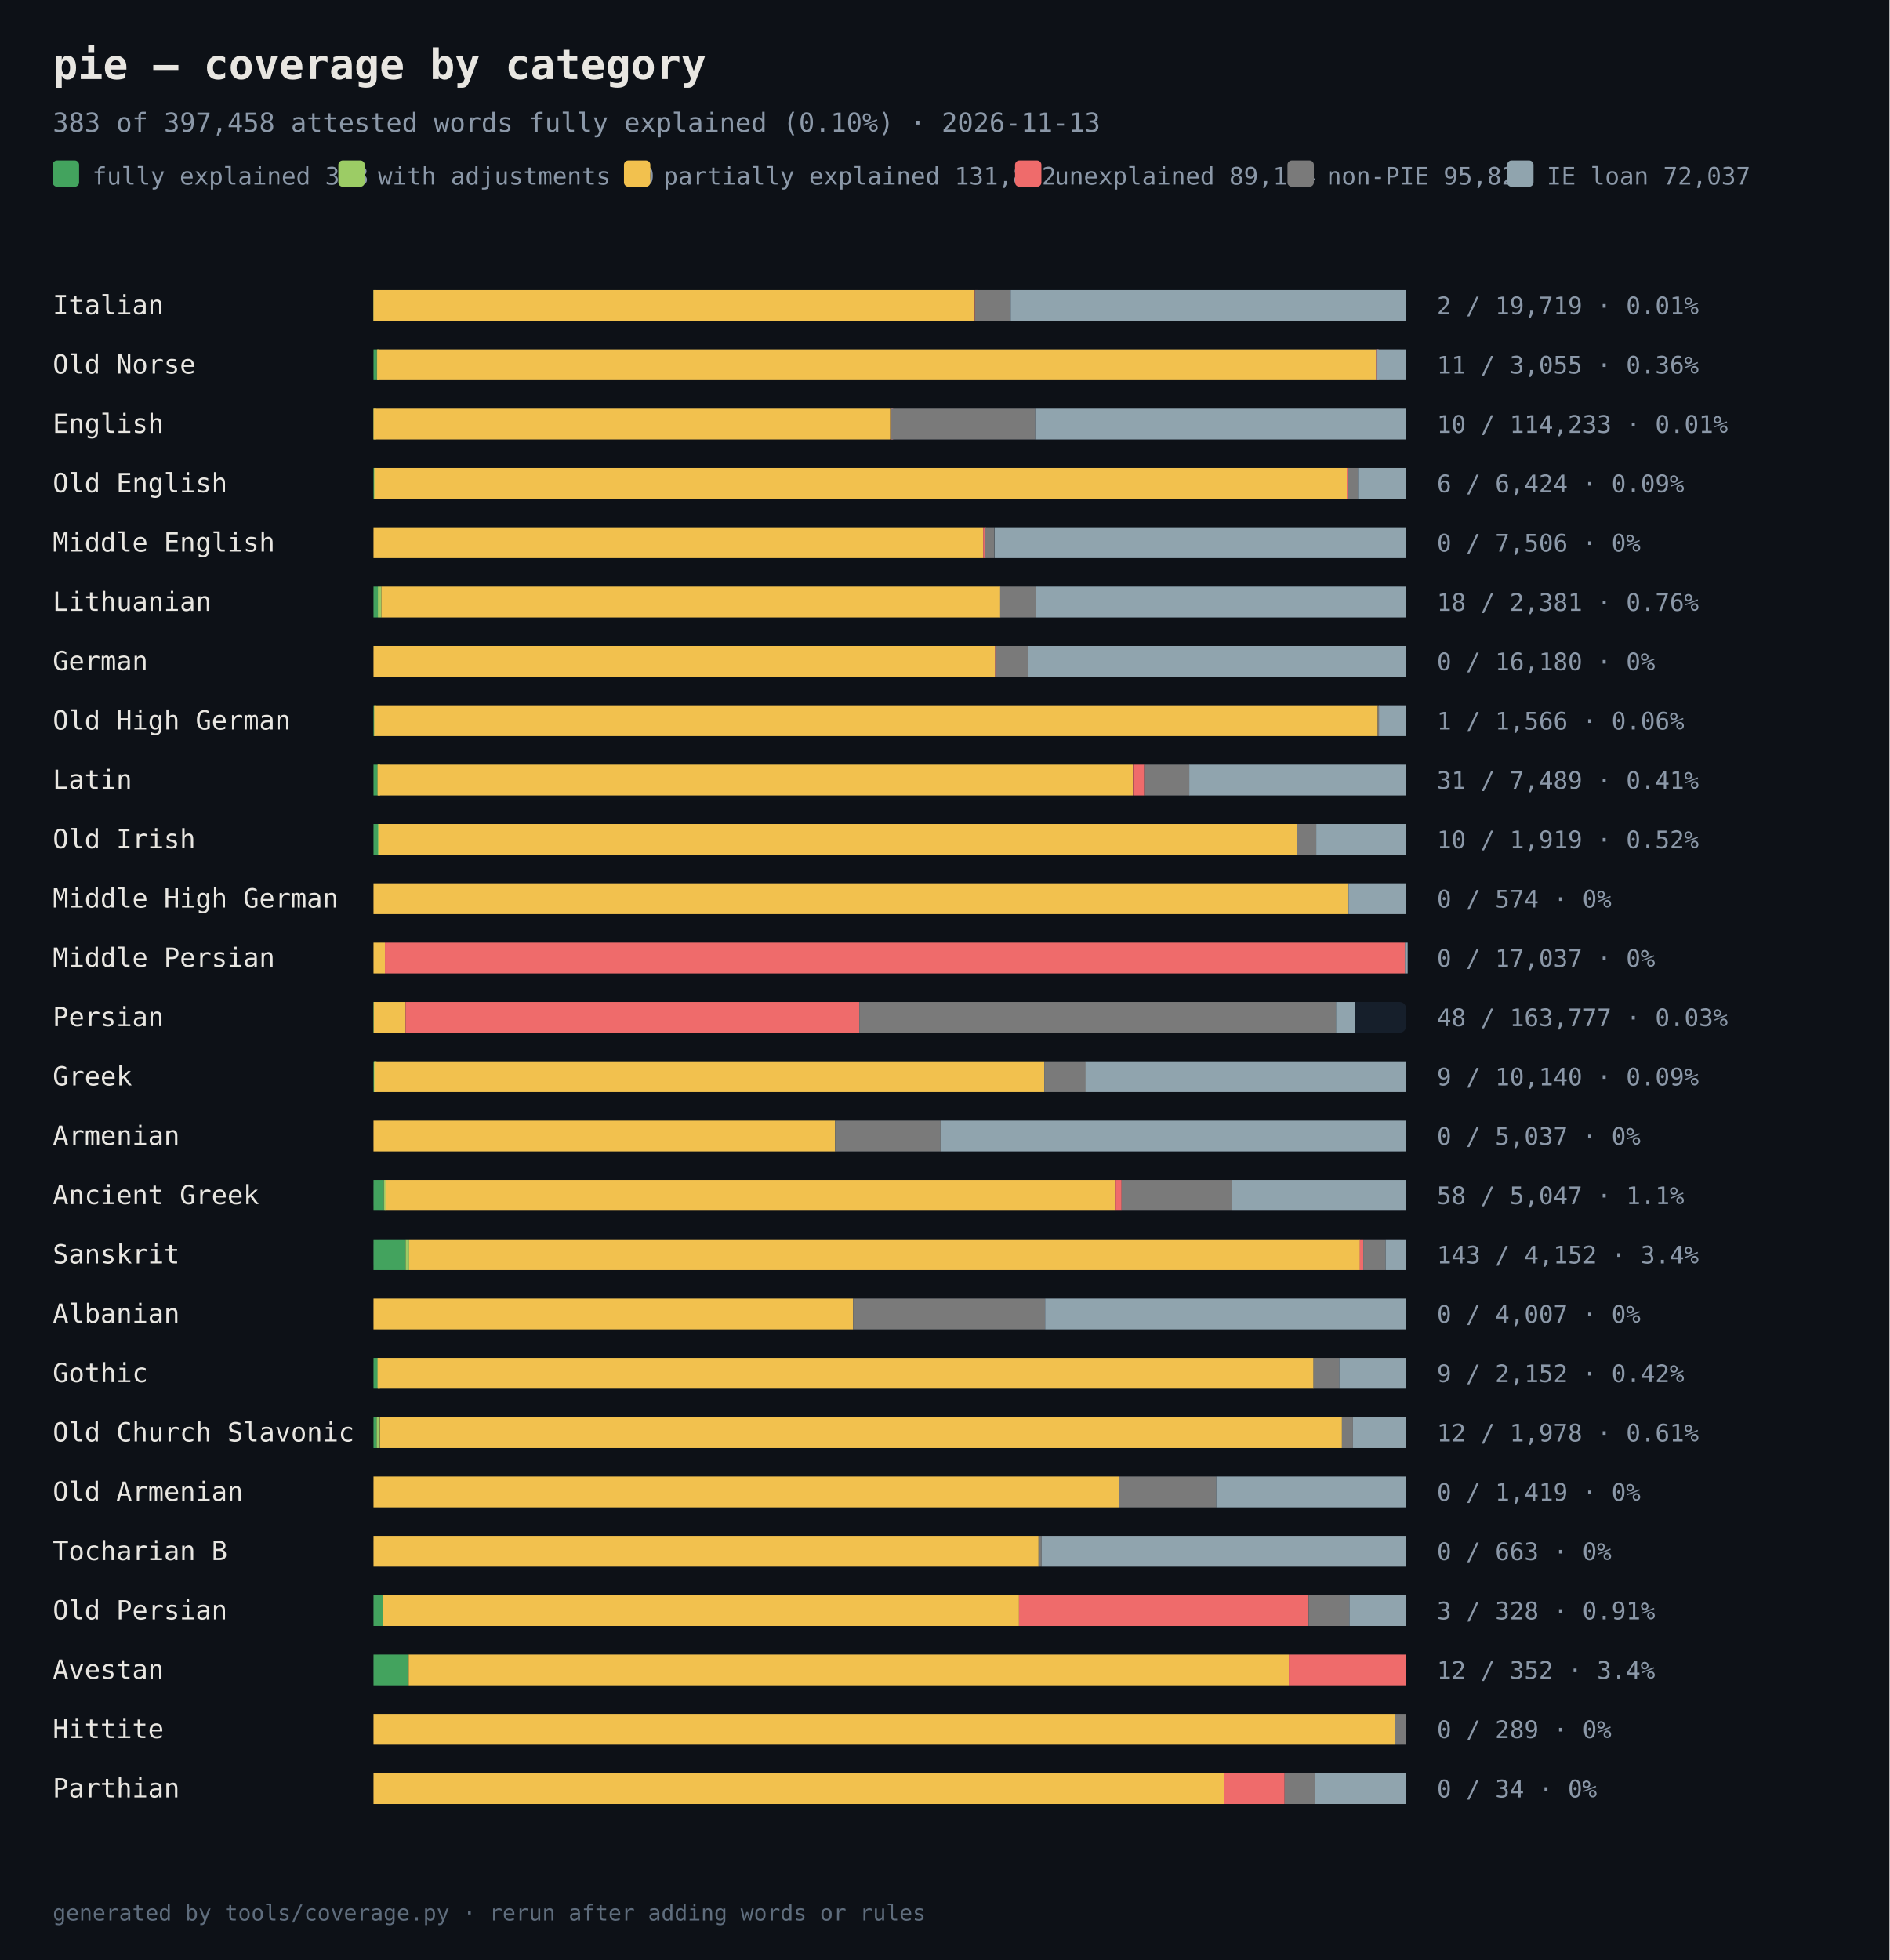
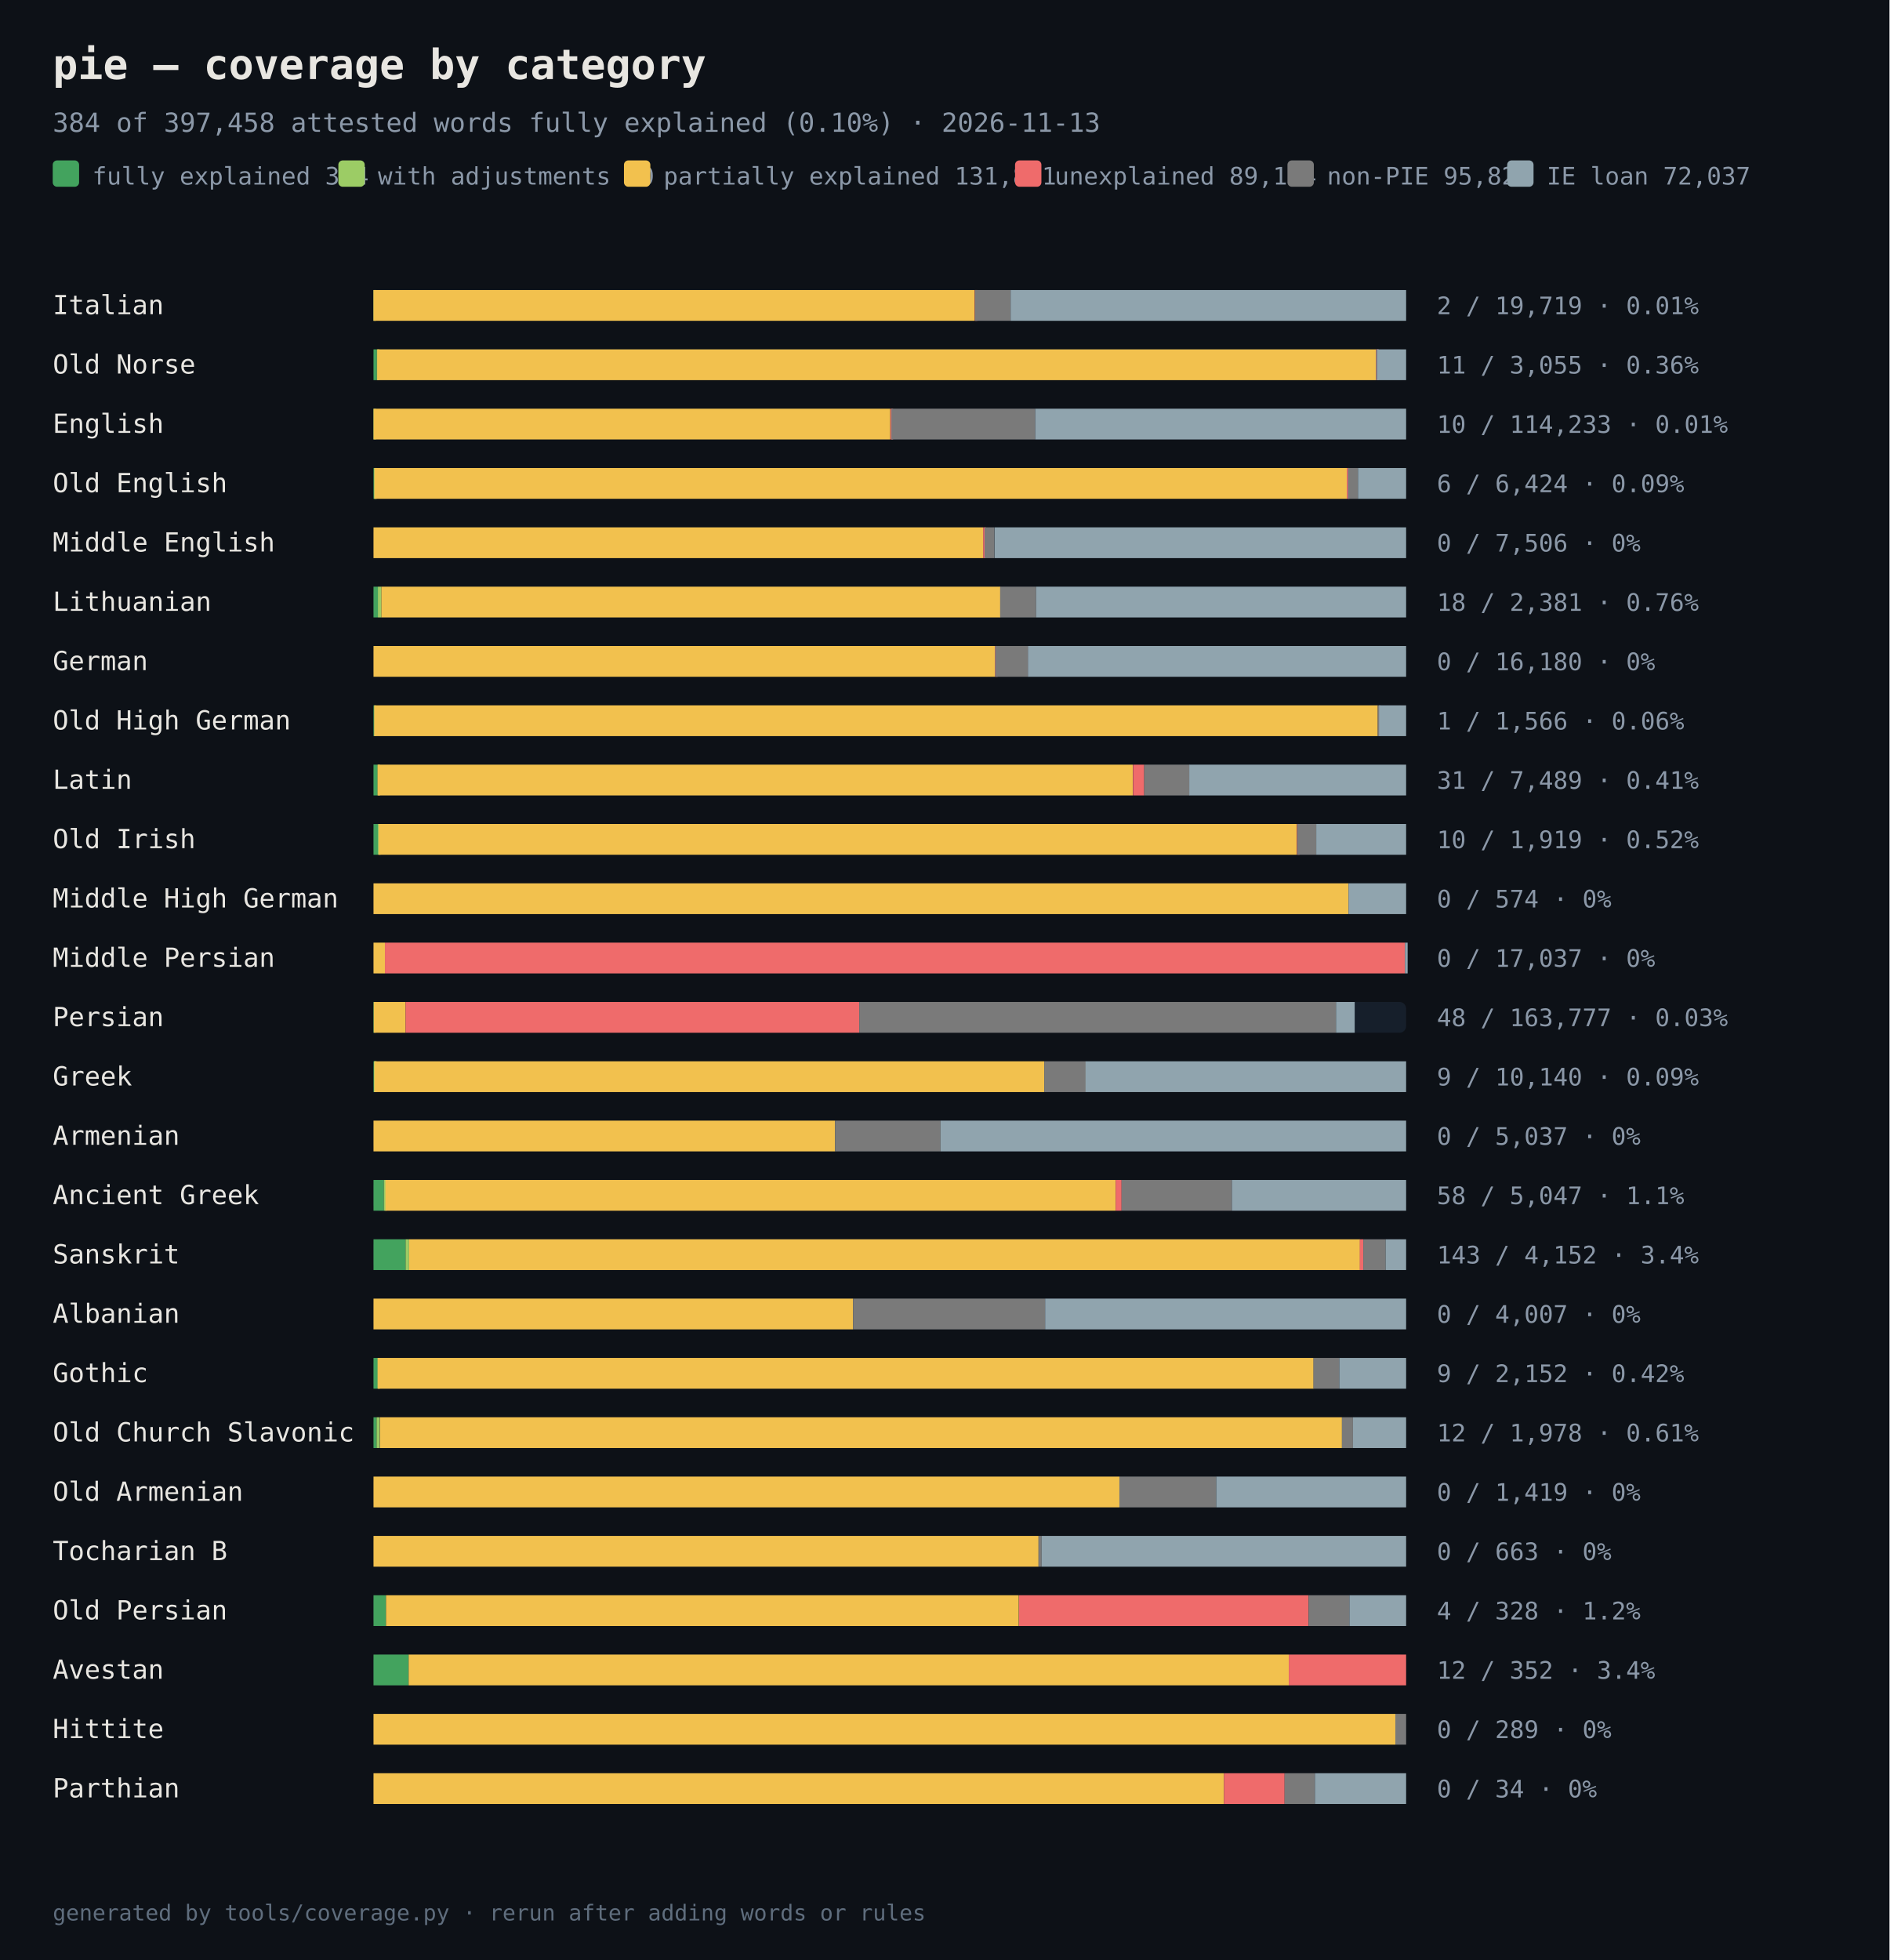
<svg xmlns="http://www.w3.org/2000/svg" width="860" height="892" viewBox="0 0 860 892" font-family="ui-monospace,SFMono-Regular,Menlo,monospace">
  <rect width="860" height="892" fill="#0d1117" />
  <text x="24" y="36" fill="#e8e6e1" font-size="19" font-weight="600">pie — coverage by category</text>
-   <text x="24" y="60" fill="#8b98a8" font-size="12">383 of 397,458 attested words fully explained (0.10%) · 2026-11-13</text>
+   <text x="24" y="60" fill="#8b98a8" font-size="12">384 of 397,458 attested words fully explained (0.10%) · 2026-11-13</text>
  <rect x="24" y="73" width="12" height="12" fill="#43a35e" rx="2" />
-   <text x="42" y="84" fill="#8b98a8" font-size="11">fully explained 333</text>
+   <text x="42" y="84" fill="#8b98a8" font-size="11">fully explained 334</text>
  <rect x="154" y="73" width="12" height="12" fill="#9ccc65" rx="2" />
  <text x="172" y="84" fill="#8b98a8" font-size="11">with adjustments 50</text>
  <rect x="284" y="73" width="12" height="12" fill="#f2c14e" rx="2" />
-   <text x="302" y="84" fill="#8b98a8" font-size="11">partially explained 131,882</text>
+   <text x="302" y="84" fill="#8b98a8" font-size="11">partially explained 131,881</text>
  <rect x="462" y="73" width="12" height="12" fill="#ef6b6b" rx="2" />
  <text x="480" y="84" fill="#8b98a8" font-size="11">unexplained 89,174</text>
  <rect x="586" y="73" width="12" height="12" fill="#7a7a7a" rx="2" />
  <text x="604" y="84" fill="#8b98a8" font-size="11">non-PIE 95,828</text>
  <rect x="686" y="73" width="12" height="12" fill="#90a4ae" rx="2" />
  <text x="704" y="84" fill="#8b98a8" font-size="11">IE loan 72,037</text>
  <text x="24" y="143" fill="#e8e6e1" font-size="12">Italian</text>
  <rect x="170" y="132" width="470" height="14" fill="#161f2b" rx="3" />
  <rect x="170.0" y="132" width="1.2" height="14" fill="#9ccc65" />
  <rect x="170.0" y="132" width="273.6" height="14" fill="#f2c14e" />
  <rect x="443.7" y="132" width="1.2" height="14" fill="#ef6b6b" />
  <rect x="443.8" y="132" width="16.2" height="14" fill="#7a7a7a" />
  <rect x="460.0" y="132" width="180.0" height="14" fill="#90a4ae" />
  <text x="654" y="143" fill="#8b98a8" font-size="11">2 / 19,719 · 0.01%</text>
  <text x="24" y="170" fill="#e8e6e1" font-size="12">Old Norse</text>
  <rect x="170" y="159" width="470" height="14" fill="#161f2b" rx="3" />
  <rect x="170.0" y="159" width="1.5" height="14" fill="#43a35e" />
  <rect x="171.5" y="159" width="1.2" height="14" fill="#9ccc65" />
  <rect x="171.7" y="159" width="454.5" height="14" fill="#f2c14e" />
  <rect x="626.2" y="159" width="1.2" height="14" fill="#ef6b6b" />
  <rect x="626.3" y="159" width="1.2" height="14" fill="#7a7a7a" />
  <rect x="626.9" y="159" width="13.1" height="14" fill="#90a4ae" />
  <text x="654" y="170" fill="#8b98a8" font-size="11">11 / 3,055 · 0.36%</text>
  <text x="24" y="197" fill="#e8e6e1" font-size="12">English</text>
  <rect x="170" y="186" width="470" height="14" fill="#161f2b" rx="3" />
  <rect x="170.0" y="186" width="1.2" height="14" fill="#43a35e" />
  <rect x="170.0" y="186" width="235.2" height="14" fill="#f2c14e" />
  <rect x="405.3" y="186" width="1.2" height="14" fill="#ef6b6b" />
  <rect x="405.7" y="186" width="65.5" height="14" fill="#7a7a7a" />
  <rect x="471.2" y="186" width="168.8" height="14" fill="#90a4ae" />
  <text x="654" y="197" fill="#8b98a8" font-size="11">10 / 114,233 · 0.01%</text>
  <text x="24" y="224" fill="#e8e6e1" font-size="12">Old English</text>
  <rect x="170" y="213" width="470" height="14" fill="#161f2b" rx="3" />
  <rect x="170.0" y="213" width="1.2" height="14" fill="#43a35e" />
  <rect x="170.3" y="213" width="1.2" height="14" fill="#9ccc65" />
  <rect x="170.4" y="213" width="442.6" height="14" fill="#f2c14e" />
  <rect x="613.0" y="213" width="1.2" height="14" fill="#ef6b6b" />
  <rect x="613.5" y="213" width="4.6" height="14" fill="#7a7a7a" />
  <rect x="618.1" y="213" width="21.9" height="14" fill="#90a4ae" />
  <text x="654" y="224" fill="#8b98a8" font-size="11">6 / 6,424 · 0.09%</text>
  <text x="24" y="251" fill="#e8e6e1" font-size="12">Middle English</text>
  <rect x="170" y="240" width="470" height="14" fill="#161f2b" rx="3" />
  <rect x="170.0" y="240" width="277.5" height="14" fill="#f2c14e" />
  <rect x="447.5" y="240" width="1.2" height="14" fill="#ef6b6b" />
  <rect x="448.1" y="240" width="4.5" height="14" fill="#7a7a7a" />
  <rect x="452.7" y="240" width="187.3" height="14" fill="#90a4ae" />
  <text x="654" y="251" fill="#8b98a8" font-size="11">0 / 7,506 · 0%</text>
  <text x="24" y="278" fill="#e8e6e1" font-size="12">Lithuanian</text>
  <rect x="170" y="267" width="470" height="14" fill="#161f2b" rx="3" />
  <rect x="170.0" y="267" width="2.0" height="14" fill="#43a35e" />
  <rect x="172.0" y="267" width="1.6" height="14" fill="#9ccc65" />
  <rect x="173.6" y="267" width="281.7" height="14" fill="#f2c14e" />
  <rect x="455.2" y="267" width="16.4" height="14" fill="#7a7a7a" />
  <rect x="471.6" y="267" width="168.4" height="14" fill="#90a4ae" />
  <text x="654" y="278" fill="#8b98a8" font-size="11">18 / 2,381 · 0.76%</text>
  <text x="24" y="305" fill="#e8e6e1" font-size="12">German</text>
  <rect x="170" y="294" width="470" height="14" fill="#161f2b" rx="3" />
  <rect x="170.0" y="294" width="282.9" height="14" fill="#f2c14e" />
  <rect x="452.9" y="294" width="1.2" height="14" fill="#ef6b6b" />
  <rect x="453.0" y="294" width="15.0" height="14" fill="#7a7a7a" />
  <rect x="467.9" y="294" width="172.1" height="14" fill="#90a4ae" />
  <text x="654" y="305" fill="#8b98a8" font-size="11">0 / 16,180 · 0%</text>
  <text x="24" y="332" fill="#e8e6e1" font-size="12">Old High German</text>
  <rect x="170" y="321" width="470" height="14" fill="#161f2b" rx="3" />
  <rect x="170.0" y="321" width="1.2" height="14" fill="#43a35e" />
  <rect x="170.3" y="321" width="456.8" height="14" fill="#f2c14e" />
  <rect x="627.1" y="321" width="1.2" height="14" fill="#7a7a7a" />
  <rect x="627.7" y="321" width="12.3" height="14" fill="#90a4ae" />
  <text x="654" y="332" fill="#8b98a8" font-size="11">1 / 1,566 · 0.06%</text>
  <text x="24" y="359" fill="#e8e6e1" font-size="12">Latin</text>
  <rect x="170" y="348" width="470" height="14" fill="#161f2b" rx="3" />
  <rect x="170.0" y="348" width="1.8" height="14" fill="#43a35e" />
  <rect x="171.8" y="348" width="1.2" height="14" fill="#9ccc65" />
  <rect x="171.9" y="348" width="343.7" height="14" fill="#f2c14e" />
  <rect x="515.7" y="348" width="5.1" height="14" fill="#ef6b6b" />
  <rect x="520.8" y="348" width="20.6" height="14" fill="#7a7a7a" />
  <rect x="541.3" y="348" width="98.7" height="14" fill="#90a4ae" />
  <text x="654" y="359" fill="#8b98a8" font-size="11">31 / 7,489 · 0.41%</text>
  <text x="24" y="386" fill="#e8e6e1" font-size="12">Old Irish</text>
  <rect x="170" y="375" width="470" height="14" fill="#161f2b" rx="3" />
  <rect x="170.0" y="375" width="2.0" height="14" fill="#43a35e" />
  <rect x="172.0" y="375" width="1.2" height="14" fill="#9ccc65" />
  <rect x="172.4" y="375" width="417.8" height="14" fill="#f2c14e" />
  <rect x="590.3" y="375" width="1.2" height="14" fill="#ef6b6b" />
  <rect x="590.5" y="375" width="8.6" height="14" fill="#7a7a7a" />
  <rect x="599.1" y="375" width="40.9" height="14" fill="#90a4ae" />
  <text x="654" y="386" fill="#8b98a8" font-size="11">10 / 1,919 · 0.52%</text>
  <text x="24" y="413" fill="#e8e6e1" font-size="12">Middle High German</text>
  <rect x="170" y="402" width="470" height="14" fill="#161f2b" rx="3" />
  <rect x="170.0" y="402" width="443.8" height="14" fill="#f2c14e" />
  <rect x="613.8" y="402" width="26.2" height="14" fill="#90a4ae" />
  <text x="654" y="413" fill="#8b98a8" font-size="11">0 / 574 · 0%</text>
  <text x="24" y="440" fill="#e8e6e1" font-size="12">Middle Persian</text>
  <rect x="170" y="429" width="470" height="14" fill="#161f2b" rx="3" />
  <rect x="170.0" y="429" width="5.2" height="14" fill="#f2c14e" />
  <rect x="175.2" y="429" width="464.3" height="14" fill="#ef6b6b" />
  <rect x="639.5" y="429" width="1.2" height="14" fill="#90a4ae" />
  <text x="654" y="440" fill="#8b98a8" font-size="11">0 / 17,037 · 0%</text>
  <text x="24" y="467" fill="#e8e6e1" font-size="12">Persian</text>
  <rect x="170" y="456" width="470" height="14" fill="#161f2b" rx="3" />
  <rect x="170.0" y="456" width="1.2" height="14" fill="#43a35e" />
  <rect x="170.1" y="456" width="14.5" height="14" fill="#f2c14e" />
  <rect x="184.6" y="456" width="206.5" height="14" fill="#ef6b6b" />
  <rect x="391.1" y="456" width="217.0" height="14" fill="#7a7a7a" />
  <rect x="608.1" y="456" width="8.5" height="14" fill="#90a4ae" />
  <text x="654" y="467" fill="#8b98a8" font-size="11">48 / 163,777 · 0.03%</text>
  <text x="24" y="494" fill="#e8e6e1" font-size="12">Greek</text>
  <rect x="170" y="483" width="470" height="14" fill="#161f2b" rx="3" />
  <rect x="170.0" y="483" width="1.2" height="14" fill="#43a35e" />
  <rect x="170.2" y="483" width="1.2" height="14" fill="#9ccc65" />
  <rect x="170.4" y="483" width="304.9" height="14" fill="#f2c14e" />
  <rect x="475.3" y="483" width="18.9" height="14" fill="#7a7a7a" />
  <rect x="494.1" y="483" width="145.9" height="14" fill="#90a4ae" />
  <text x="654" y="494" fill="#8b98a8" font-size="11">9 / 10,140 · 0.09%</text>
  <text x="24" y="521" fill="#e8e6e1" font-size="12">Armenian</text>
  <rect x="170" y="510" width="470" height="14" fill="#161f2b" rx="3" />
  <rect x="170.0" y="510" width="210.1" height="14" fill="#f2c14e" />
  <rect x="380.1" y="510" width="48.0" height="14" fill="#7a7a7a" />
  <rect x="428.1" y="510" width="211.9" height="14" fill="#90a4ae" />
  <text x="654" y="521" fill="#8b98a8" font-size="11">0 / 5,037 · 0%</text>
  <text x="24" y="548" fill="#e8e6e1" font-size="12">Ancient Greek</text>
  <rect x="170" y="537" width="470" height="14" fill="#161f2b" rx="3" />
  <rect x="170.0" y="537" width="4.7" height="14" fill="#43a35e" />
  <rect x="174.7" y="537" width="1.2" height="14" fill="#9ccc65" />
  <rect x="175.4" y="537" width="332.4" height="14" fill="#f2c14e" />
  <rect x="507.8" y="537" width="2.7" height="14" fill="#ef6b6b" />
  <rect x="510.5" y="537" width="50.2" height="14" fill="#7a7a7a" />
  <rect x="560.7" y="537" width="79.3" height="14" fill="#90a4ae" />
  <text x="654" y="548" fill="#8b98a8" font-size="11">58 / 5,047 · 1.1%</text>
  <text x="24" y="575" fill="#e8e6e1" font-size="12">Sanskrit</text>
  <rect x="170" y="564" width="470" height="14" fill="#161f2b" rx="3" />
  <rect x="170.0" y="564" width="14.6" height="14" fill="#43a35e" />
  <rect x="184.6" y="564" width="1.6" height="14" fill="#9ccc65" />
  <rect x="186.2" y="564" width="432.8" height="14" fill="#f2c14e" />
  <rect x="618.9" y="564" width="1.6" height="14" fill="#ef6b6b" />
  <rect x="620.5" y="564" width="10.2" height="14" fill="#7a7a7a" />
  <rect x="630.7" y="564" width="9.3" height="14" fill="#90a4ae" />
  <text x="654" y="575" fill="#8b98a8" font-size="11">143 / 4,152 · 3.4%</text>
  <text x="24" y="602" fill="#e8e6e1" font-size="12">Albanian</text>
  <rect x="170" y="591" width="470" height="14" fill="#161f2b" rx="3" />
  <rect x="170.0" y="591" width="218.3" height="14" fill="#f2c14e" />
  <rect x="388.3" y="591" width="87.4" height="14" fill="#7a7a7a" />
  <rect x="475.7" y="591" width="164.3" height="14" fill="#90a4ae" />
  <text x="654" y="602" fill="#8b98a8" font-size="11">0 / 4,007 · 0%</text>
  <text x="24" y="629" fill="#e8e6e1" font-size="12">Gothic</text>
  <rect x="170" y="618" width="470" height="14" fill="#161f2b" rx="3" />
  <rect x="170.0" y="618" width="1.7" height="14" fill="#43a35e" />
  <rect x="171.7" y="618" width="1.2" height="14" fill="#9ccc65" />
  <rect x="172.0" y="618" width="425.9" height="14" fill="#f2c14e" />
  <rect x="597.8" y="618" width="11.8" height="14" fill="#7a7a7a" />
  <rect x="609.6" y="618" width="30.4" height="14" fill="#90a4ae" />
  <text x="654" y="629" fill="#8b98a8" font-size="11">9 / 2,152 · 0.42%</text>
  <text x="24" y="656" fill="#e8e6e1" font-size="12">Old Church Slavonic</text>
  <rect x="170" y="645" width="470" height="14" fill="#161f2b" rx="3" />
  <rect x="170.0" y="645" width="1.4" height="14" fill="#43a35e" />
  <rect x="171.4" y="645" width="1.4" height="14" fill="#9ccc65" />
  <rect x="172.9" y="645" width="437.9" height="14" fill="#f2c14e" />
  <rect x="610.8" y="645" width="5.0" height="14" fill="#7a7a7a" />
  <rect x="615.8" y="645" width="24.2" height="14" fill="#90a4ae" />
  <text x="654" y="656" fill="#8b98a8" font-size="11">12 / 1,978 · 0.61%</text>
  <text x="24" y="683" fill="#e8e6e1" font-size="12">Old Armenian</text>
  <rect x="170" y="672" width="470" height="14" fill="#161f2b" rx="3" />
  <rect x="170.0" y="672" width="339.5" height="14" fill="#f2c14e" />
  <rect x="509.5" y="672" width="44.1" height="14" fill="#7a7a7a" />
  <rect x="553.6" y="672" width="86.4" height="14" fill="#90a4ae" />
  <text x="654" y="683" fill="#8b98a8" font-size="11">0 / 1,419 · 0%</text>
  <text x="24" y="710" fill="#e8e6e1" font-size="12">Tocharian B</text>
  <rect x="170" y="699" width="470" height="14" fill="#161f2b" rx="3" />
  <rect x="170.0" y="699" width="302.7" height="14" fill="#f2c14e" />
  <rect x="472.7" y="699" width="1.4" height="14" fill="#7a7a7a" />
  <rect x="474.1" y="699" width="165.9" height="14" fill="#90a4ae" />
  <text x="654" y="710" fill="#8b98a8" font-size="11">0 / 663 · 0%</text>
  <text x="24" y="737" fill="#e8e6e1" font-size="12">Old Persian</text>
  <rect x="170" y="726" width="470" height="14" fill="#161f2b" rx="3" />
-   <rect x="170.0" y="726" width="4.3" height="14" fill="#43a35e" />
-   <rect x="174.3" y="726" width="289.5" height="14" fill="#f2c14e" />
+   <rect x="170.0" y="726" width="5.7" height="14" fill="#43a35e" />
+   <rect x="175.7" y="726" width="288.0" height="14" fill="#f2c14e" />
  <rect x="463.8" y="726" width="131.8" height="14" fill="#ef6b6b" />
  <rect x="595.6" y="726" width="18.6" height="14" fill="#7a7a7a" />
  <rect x="614.2" y="726" width="25.8" height="14" fill="#90a4ae" />
-   <text x="654" y="737" fill="#8b98a8" font-size="11">3 / 328 · 0.91%</text>
+   <text x="654" y="737" fill="#8b98a8" font-size="11">4 / 328 · 1.2%</text>
  <text x="24" y="764" fill="#e8e6e1" font-size="12">Avestan</text>
  <rect x="170" y="753" width="470" height="14" fill="#161f2b" rx="3" />
  <rect x="170.0" y="753" width="16.0" height="14" fill="#43a35e" />
  <rect x="186.0" y="753" width="400.6" height="14" fill="#f2c14e" />
  <rect x="586.6" y="753" width="53.4" height="14" fill="#ef6b6b" />
  <text x="654" y="764" fill="#8b98a8" font-size="11">12 / 352 · 3.4%</text>
  <text x="24" y="791" fill="#e8e6e1" font-size="12">Hittite</text>
  <rect x="170" y="780" width="470" height="14" fill="#161f2b" rx="3" />
  <rect x="170.0" y="780" width="465.1" height="14" fill="#f2c14e" />
  <rect x="635.1" y="780" width="4.9" height="14" fill="#7a7a7a" />
  <text x="654" y="791" fill="#8b98a8" font-size="11">0 / 289 · 0%</text>
  <text x="24" y="818" fill="#e8e6e1" font-size="12">Parthian</text>
  <rect x="170" y="807" width="470" height="14" fill="#161f2b" rx="3" />
  <rect x="170.0" y="807" width="387.1" height="14" fill="#f2c14e" />
  <rect x="557.1" y="807" width="27.6" height="14" fill="#ef6b6b" />
  <rect x="584.7" y="807" width="13.8" height="14" fill="#7a7a7a" />
  <rect x="598.5" y="807" width="41.5" height="14" fill="#90a4ae" />
  <text x="654" y="818" fill="#8b98a8" font-size="11">0 / 34 · 0%</text>
  <text x="24" y="874" fill="#5f6d7d" font-size="10">generated by tools/coverage.py · rerun after adding words or rules</text>
</svg>
